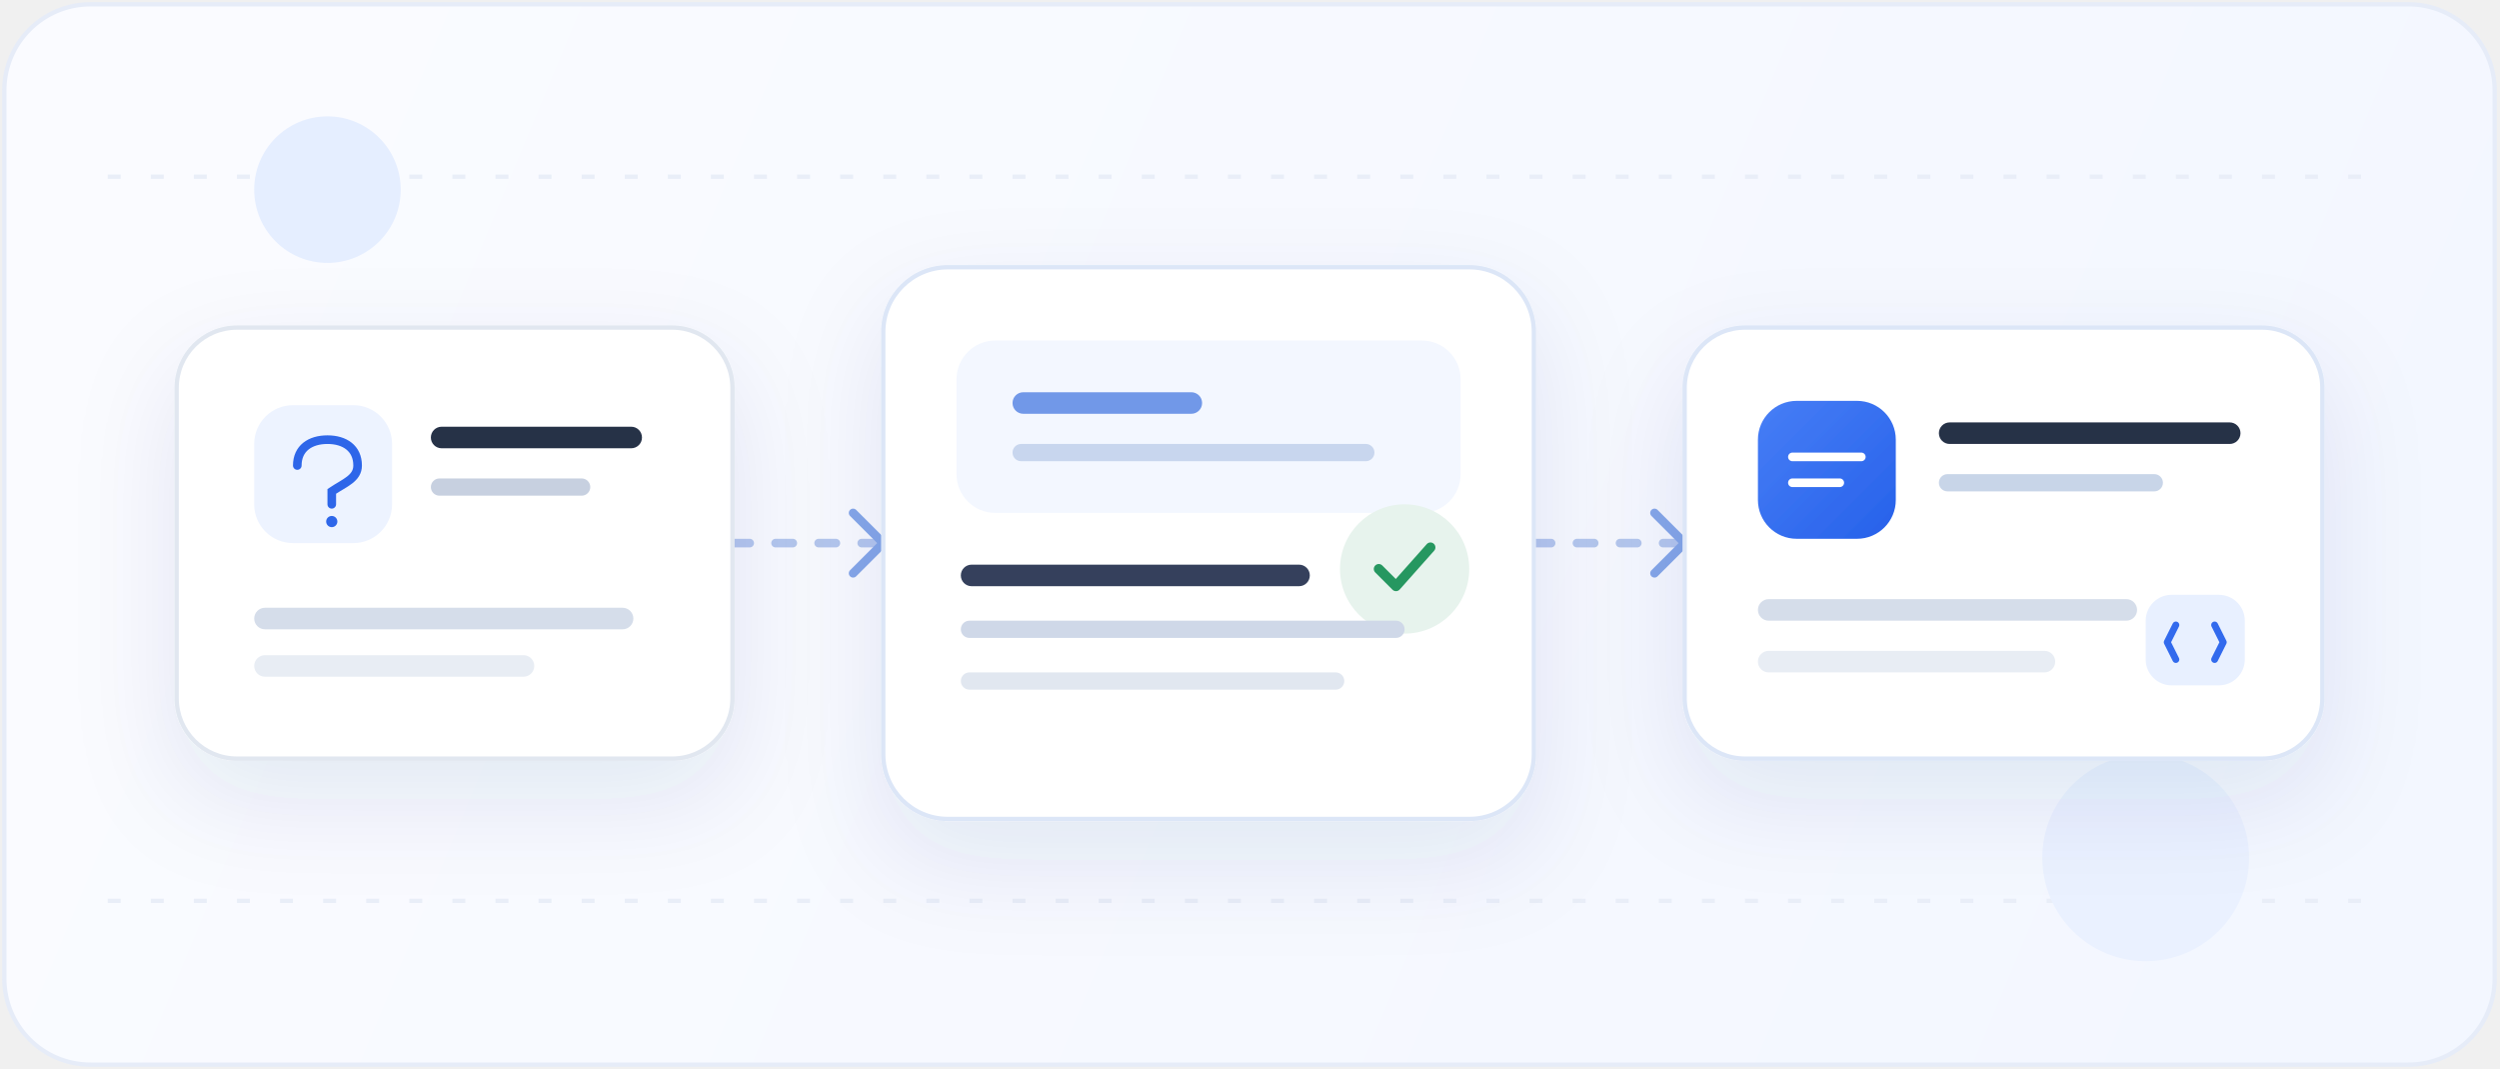
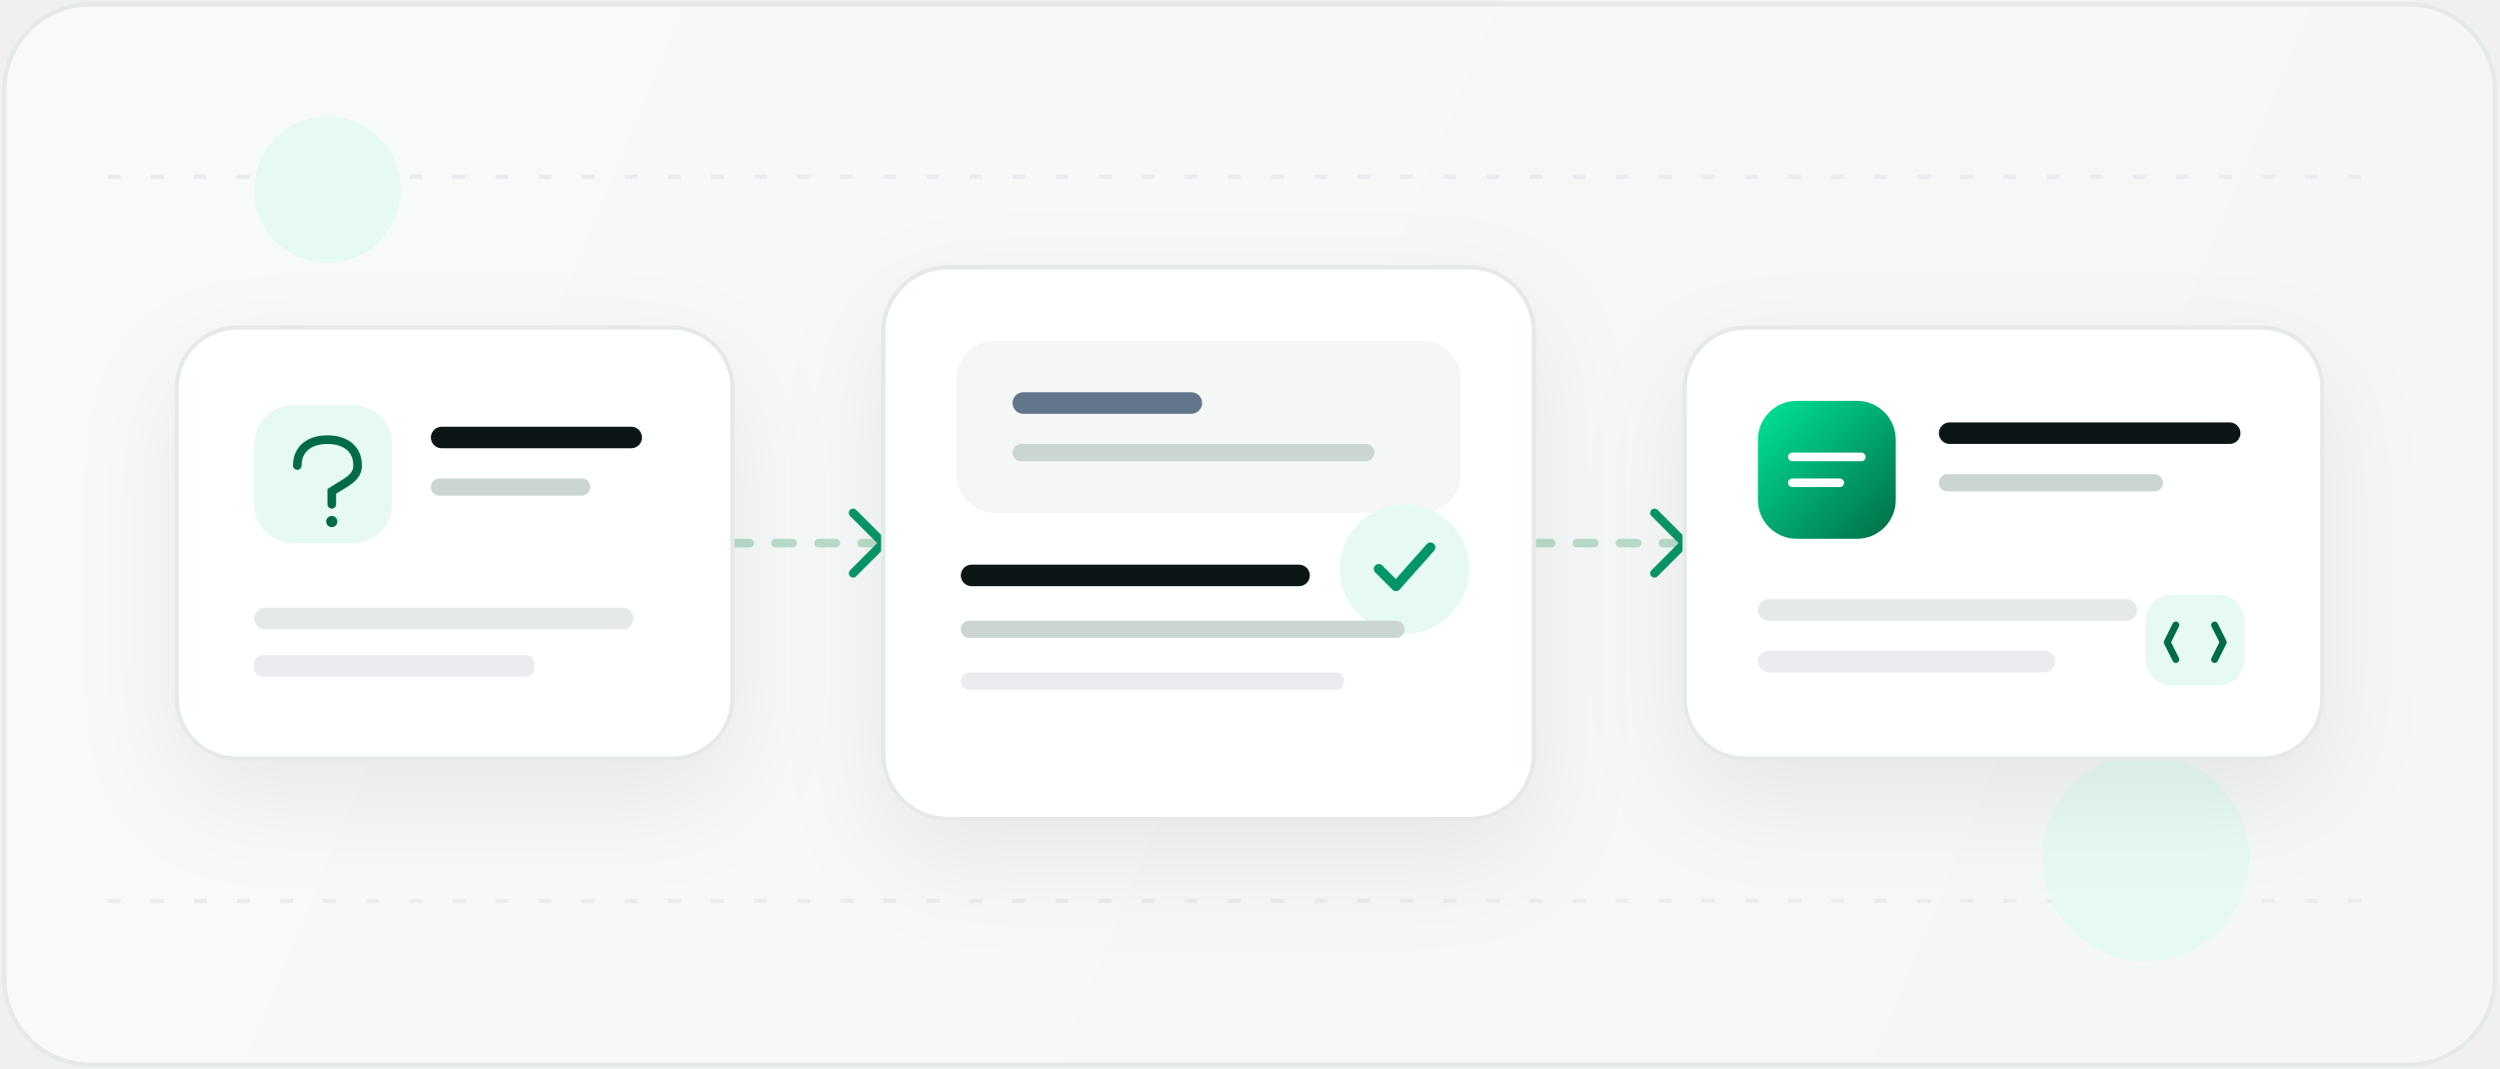
<svg xmlns="http://www.w3.org/2000/svg" viewBox="0 0 580 248" fill="none" role="img" aria-label="Question, authorised evidence, and cited answer">
  <defs>
    <linearGradient id="panel" x1="56" y1="21" x2="539" y2="222" gradientUnits="userSpaceOnUse">
-       <stop stop-color="#FAFBFF" />
-       <stop offset="1" stop-color="#F3F7FF" />
+       <stop stop-color="#F7FAF9" />
+       <stop offset="1" stop-color="#F4F7F6" />
    </linearGradient>
-     <linearGradient id="blue" x1="0" y1="0" x2="1" y2="1">
-       <stop stop-color="#477EF6" />
-       <stop offset="1" stop-color="#2661EA" />
+     <linearGradient id="mint" x1="0" y1="0" x2="1" y2="1">
+       <stop stop-color="#00E599" />
+       <stop offset="1" stop-color="#006C46" />
    </linearGradient>
    <filter id="shadow" x="-40%" y="-40%" width="180%" height="200%">
-       <feDropShadow dx="0" dy="9" stdDeviation="12" flood-color="#1F3B74" flood-opacity=".09" />
+       <feDropShadow dx="0" dy="9" stdDeviation="12" flood-color="#0D1717" flood-opacity=".07" />
    </filter>
  </defs>
-   <rect x="1" y="1" width="578" height="246" rx="20" fill="url(#panel)" stroke="#E6ECF8" />
-   <path d="M25 209H555M25 41H555" stroke="#E9EEF8" stroke-dasharray="3 7" />
-   <circle cx="76" cy="44" r="17" fill="#E5EEFF" />
-   <circle cx="498" cy="199" r="24" fill="#EAF1FF" />
-   <path d="M170 126H205M356 126H391" stroke="#B3C6ED" stroke-width="2" stroke-linecap="round" stroke-dasharray="4 6" />
-   <path d="M198 119L205 126L198 133M384 119L391 126L384 133" stroke="#85A7E8" stroke-width="2" stroke-linecap="round" stroke-linejoin="round" />
+   <rect x="1" y="1" width="578" height="246" rx="20" fill="url(#panel)" stroke="#E5E9E8" />
+   <path d="M25 209H555M25 41H555" stroke="#EAECF0" stroke-dasharray="3 7" />
+   <circle cx="76" cy="44" r="17" fill="#E6F9F2" />
+   <circle cx="498" cy="199" r="24" fill="#E6F9F2" />
+   <path d="M170 126H205M356 126H391" stroke="#B8DCC9" stroke-width="2" stroke-linecap="round" stroke-dasharray="4 6" />
+   <path d="M198 119L205 126L198 133M384 119L391 126L384 133" stroke="#059669" stroke-width="2" stroke-linecap="round" stroke-linejoin="round" />
  <g filter="url(#shadow)">
-     <rect x="41" y="76" width="129" height="100" rx="14" fill="white" stroke="#E1E7F0" />
-     <rect x="59" y="94" width="32" height="32" rx="9" fill="#EDF3FF" />
-     <path d="M69 108C69 104 72 102 76 102C80 102 83 104 83 108C83 111 80 112 77 114V117" stroke="#2D66E9" stroke-width="2" stroke-linecap="round" />
-     <circle cx="77" cy="121" r="1.3" fill="#2D66E9" />
-     <rect x="100" y="99" width="49" height="5" rx="2.5" fill="#253047" />
-     <rect x="100" y="111" width="37" height="4" rx="2" fill="#C7D0E0" />
-     <rect x="59" y="141" width="88" height="5" rx="2.5" fill="#D5DDEA" />
-     <rect x="59" y="152" width="65" height="5" rx="2.5" fill="#E8EDF4" />
+     <rect x="41" y="76" width="129" height="100" rx="14" fill="white" stroke="#E5E9E8" />
+     <rect x="59" y="94" width="32" height="32" rx="9" fill="#E6F9F2" />
+     <path d="M69 108C69 104 72 102 76 102C80 102 83 104 83 108C83 111 80 112 77 114V117" stroke="#006C46" stroke-width="2" stroke-linecap="round" />
+     <circle cx="77" cy="121" r="1.3" fill="#006C46" />
+     <rect x="100" y="99" width="49" height="5" rx="2.5" fill="#0D1717" />
+     <rect x="100" y="111" width="37" height="4" rx="2" fill="#CBD5D1" />
+     <rect x="59" y="141" width="88" height="5" rx="2.5" fill="#E5E9E8" />
+     <rect x="59" y="152" width="65" height="5" rx="2" fill="#EAECF0" />
  </g>
  <g filter="url(#shadow)">
-     <rect x="205" y="62" width="151" height="128" rx="15" fill="white" stroke="#DCE6F7" />
-     <rect x="222" y="79" width="117" height="40" rx="9" fill="#F3F7FF" />
-     <rect x="235" y="91" width="44" height="5" rx="2.5" fill="#7198E8" />
-     <rect x="235" y="103" width="84" height="4" rx="2" fill="#C8D6EE" />
-     <circle cx="326" cy="132" r="15" fill="#E7F3ED" />
-     <path d="M320 132L324 136L332 127" stroke="#269760" stroke-width="2.3" stroke-linecap="round" stroke-linejoin="round" />
-     <rect x="223" y="131" width="81" height="5" rx="2.5" fill="#34415C" />
-     <rect x="223" y="144" width="103" height="4" rx="2" fill="#CFD8E8" />
-     <rect x="223" y="156" width="89" height="4" rx="2" fill="#E1E7F0" />
+     <rect x="205" y="62" width="151" height="128" rx="15" fill="white" stroke="#E5E9E8" />
+     <rect x="222" y="79" width="117" height="40" rx="9" fill="#F4F7F6" />
+     <rect x="235" y="91" width="44" height="5" rx="2.5" fill="#64748B" />
+     <rect x="235" y="103" width="84" height="4" rx="2" fill="#CBD5D1" />
+     <circle cx="326" cy="132" r="15" fill="#E6F9F2" />
+     <path d="M320 132L324 136L332 127" stroke="#059669" stroke-width="2.3" stroke-linecap="round" stroke-linejoin="round" />
+     <rect x="223" y="131" width="81" height="5" rx="2.5" fill="#0D1717" />
+     <rect x="223" y="144" width="103" height="4" rx="2" fill="#CBD5D1" />
+     <rect x="223" y="156" width="89" height="4" rx="2" fill="#EAECF0" />
  </g>
  <g filter="url(#shadow)">
-     <rect x="391" y="76" width="148" height="100" rx="14" fill="white" stroke="#DCE6F7" />
-     <rect x="408" y="93" width="32" height="32" rx="9" fill="url(#blue)" />
+     <rect x="391" y="76" width="148" height="100" rx="14" fill="white" stroke="#E5E9E8" />
+     <rect x="408" y="93" width="32" height="32" rx="9" fill="url(#mint)" />
    <path d="M416 106H432M416 112H427" stroke="white" stroke-width="2" stroke-linecap="round" />
-     <rect x="450" y="98" width="70" height="5" rx="2.5" fill="#253047" />
-     <rect x="450" y="110" width="52" height="4" rx="2" fill="#C8D5E8" />
-     <rect x="408" y="139" width="88" height="5" rx="2.5" fill="#D5DDEA" />
-     <rect x="408" y="151" width="69" height="5" rx="2.5" fill="#E8EDF4" />
-     <rect x="498" y="138" width="23" height="21" rx="6" fill="#E8F0FF" />
-     <path d="M505 145L503 149L505 153M514 145L516 149L514 153" stroke="#316AED" stroke-width="1.6" stroke-linecap="round" stroke-linejoin="round" />
+     <rect x="450" y="98" width="70" height="5" rx="2.5" fill="#0D1717" />
+     <rect x="450" y="110" width="52" height="4" rx="2" fill="#CBD5D1" />
+     <rect x="408" y="139" width="88" height="5" rx="2.5" fill="#E5E9E8" />
+     <rect x="408" y="151" width="69" height="5" rx="2.5" fill="#EAECF0" />
+     <rect x="498" y="138" width="23" height="21" rx="6" fill="#E6F9F2" />
+     <path d="M505 145L503 149L505 153M514 145L516 149L514 153" stroke="#006C46" stroke-width="1.6" stroke-linecap="round" stroke-linejoin="round" />
  </g>
</svg>
